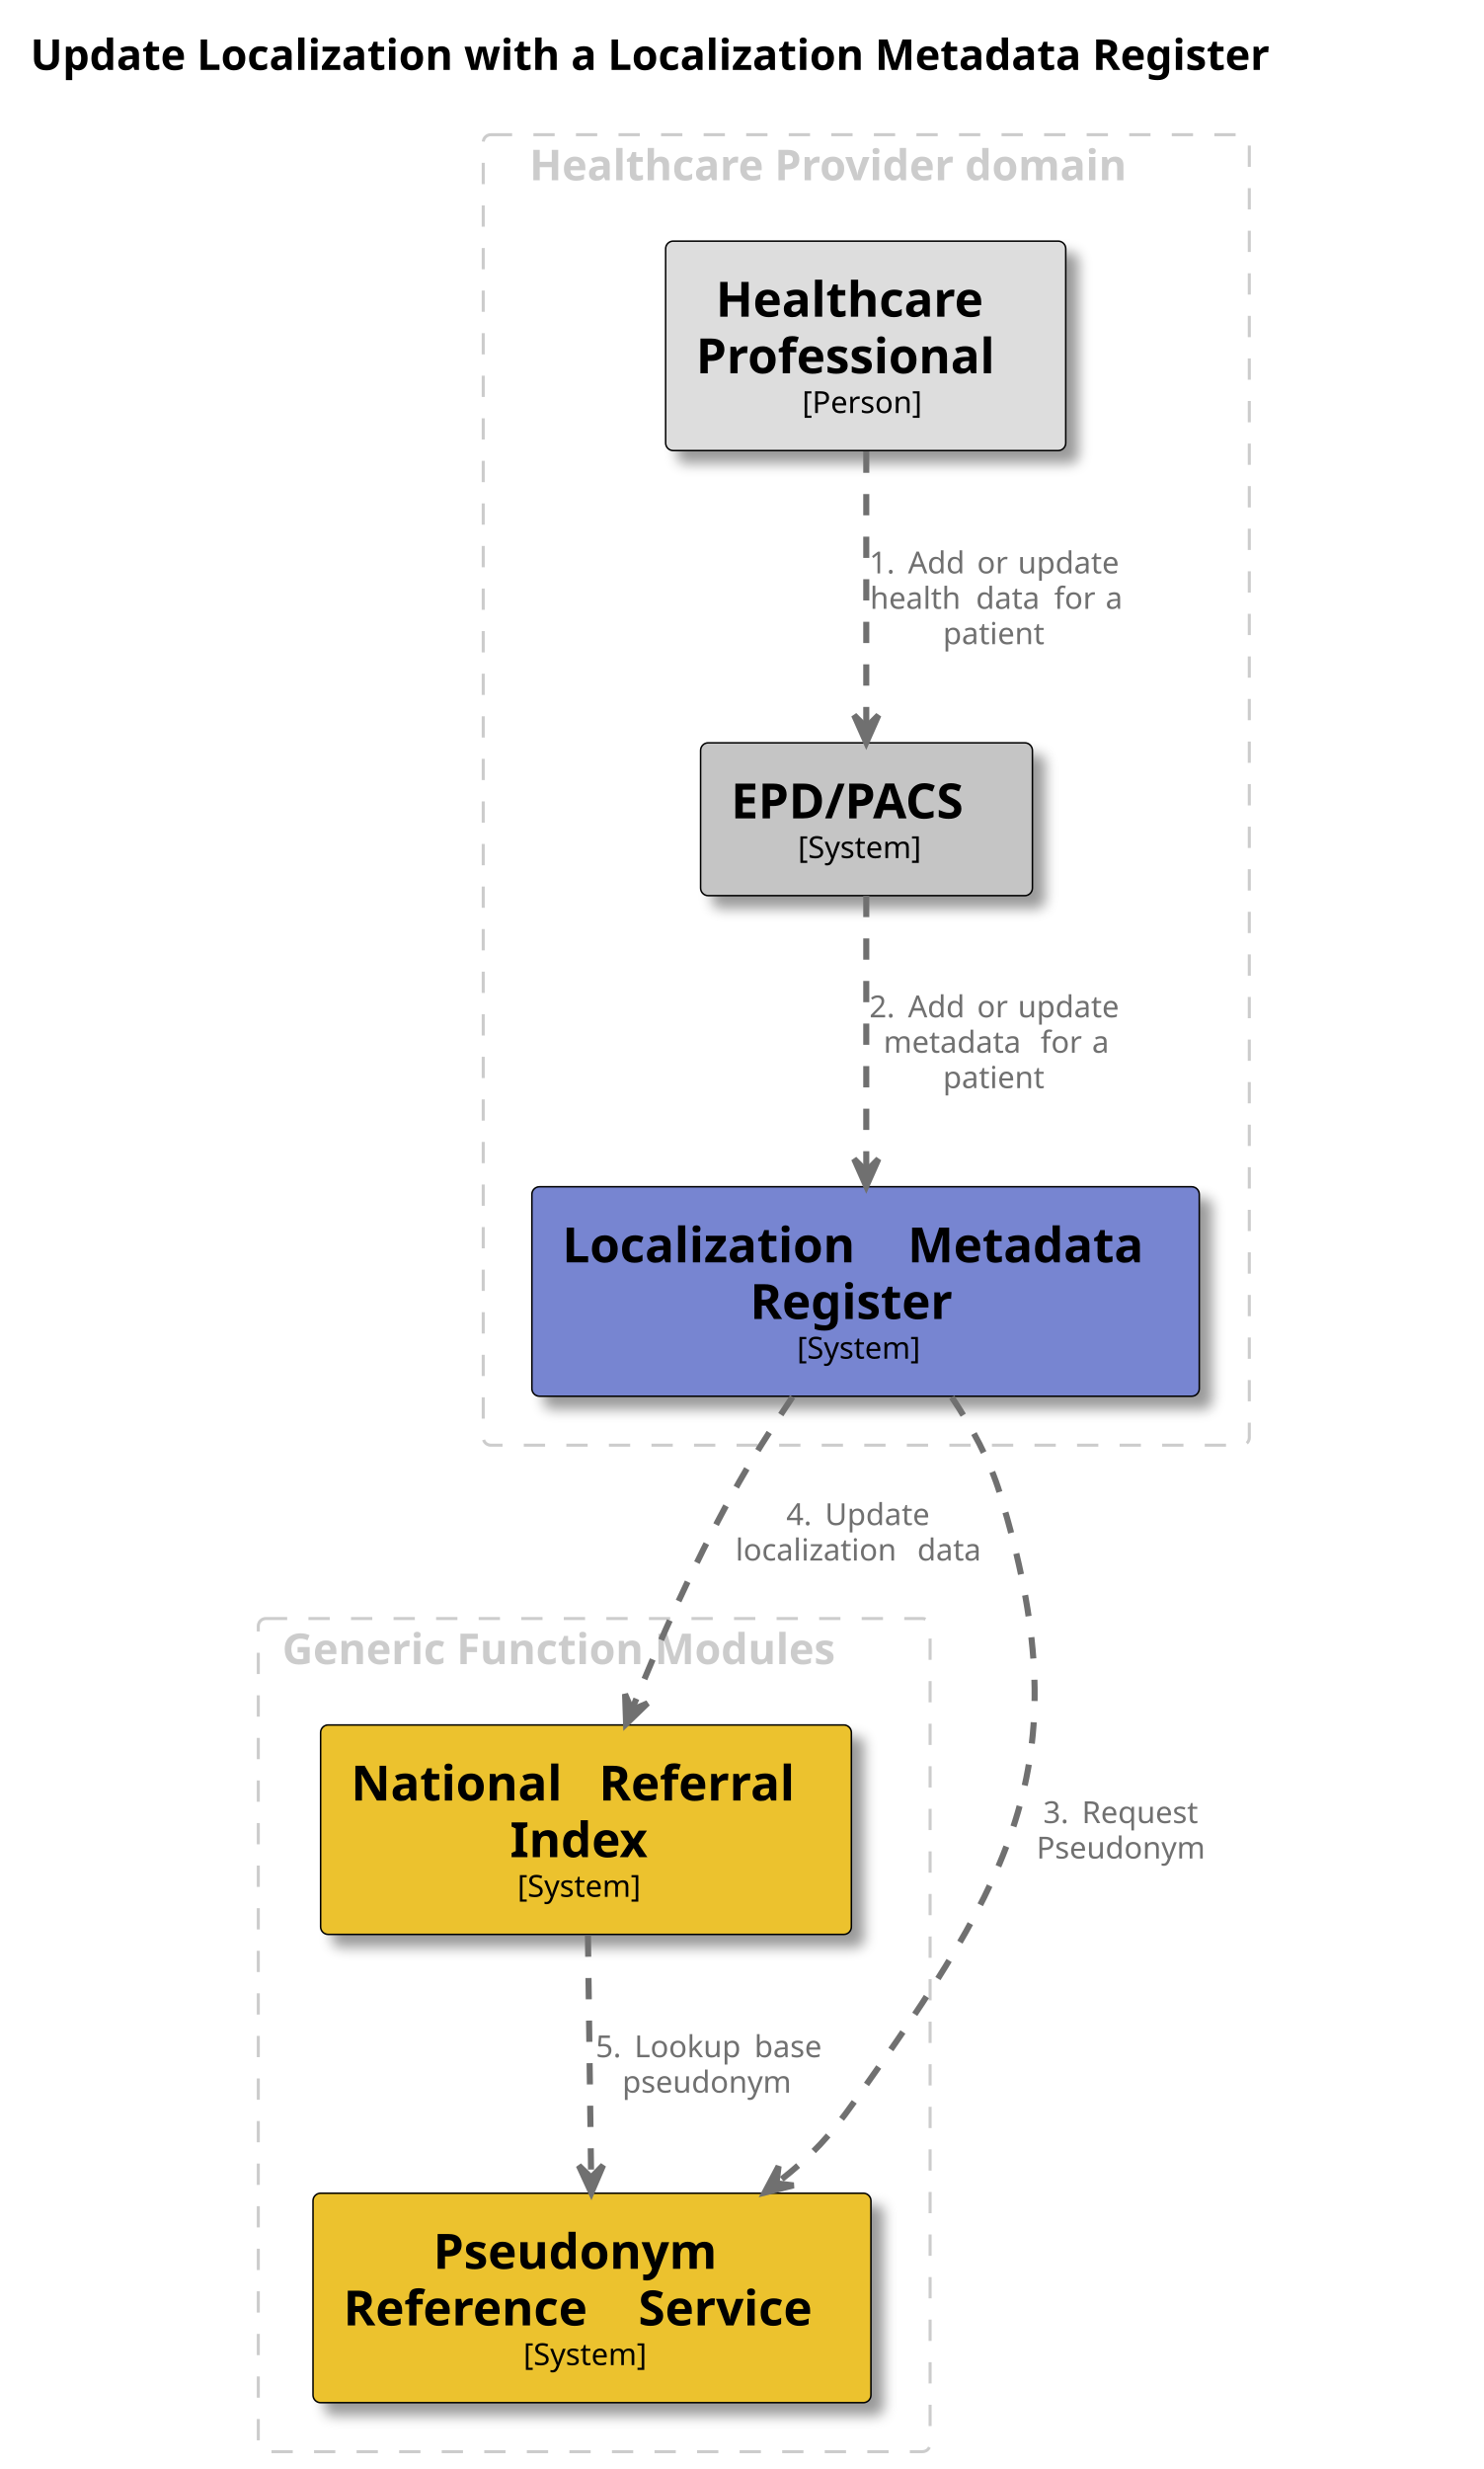
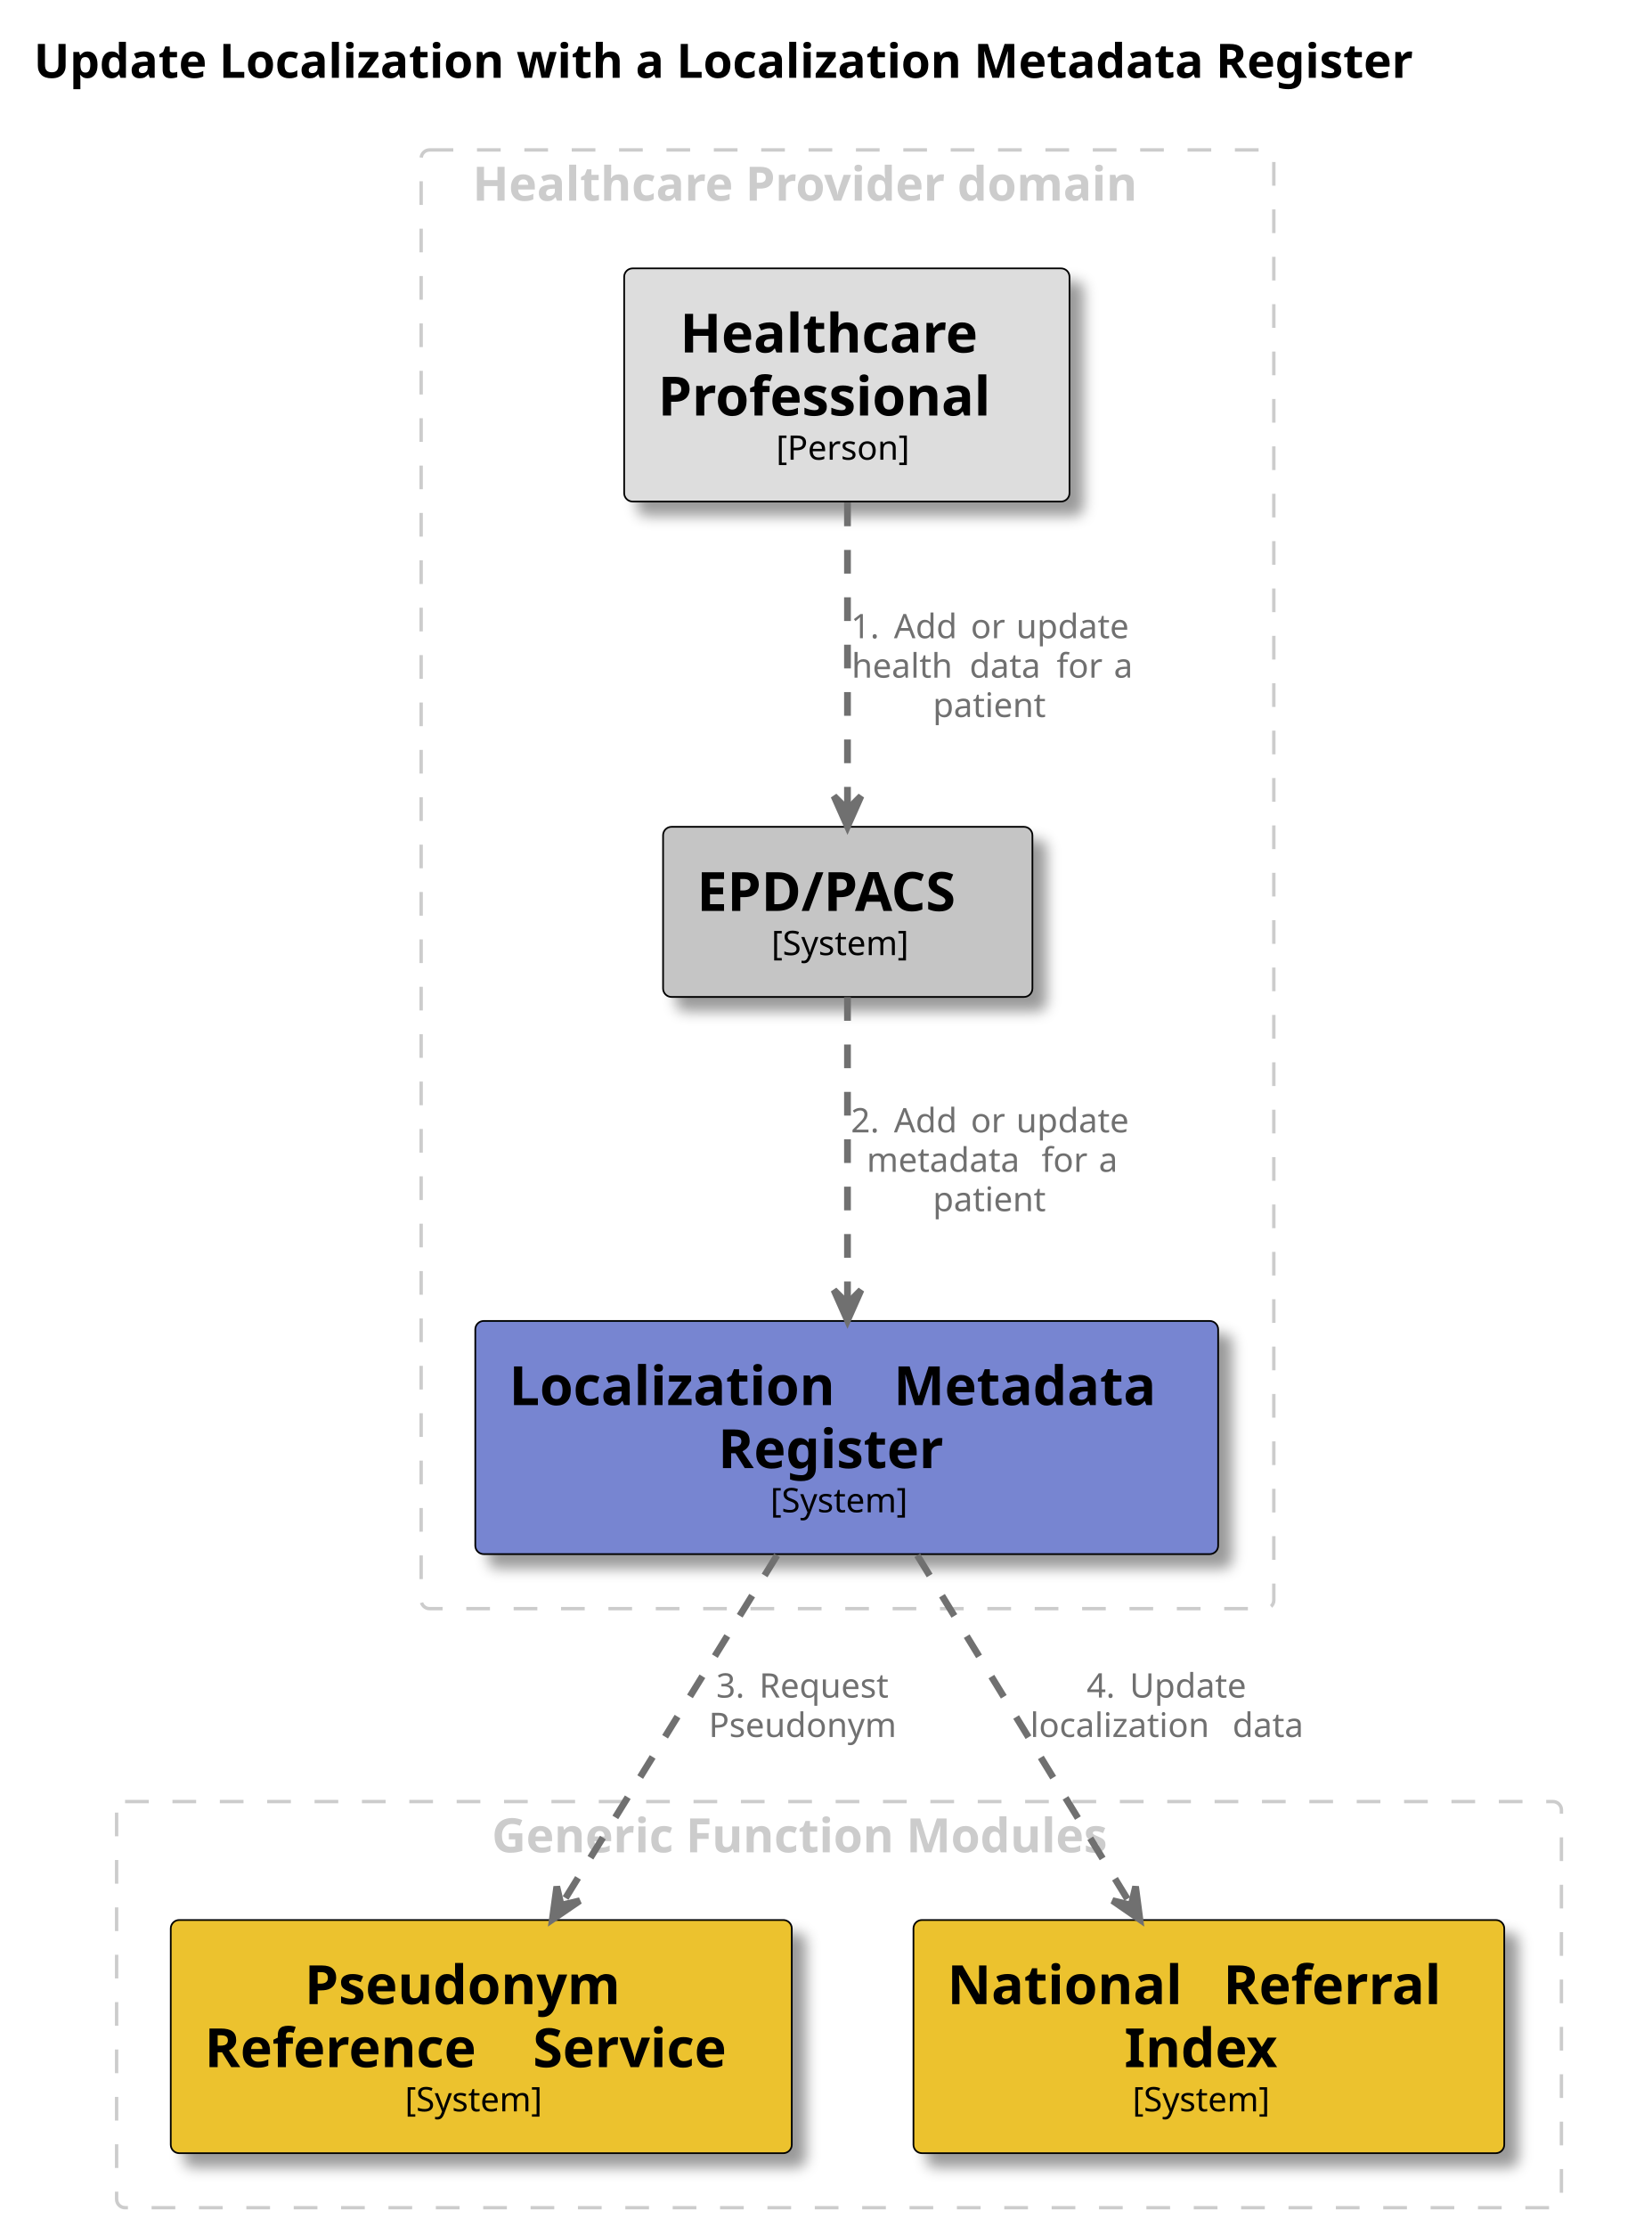
- <svg xmlns="http://www.w3.org/2000/svg" contentStyleType="text/css" height="812px" preserveAspectRatio="none" style="width:488px;height:812px;background:#FFFFFF;" version="1.1" viewBox="0 0 488 812" width="488px" zoomAndPan="magnify">
+ <svg xmlns="http://www.w3.org/2000/svg" contentStyleType="text/css" height="658px" preserveAspectRatio="none" style="width:488px;height:658px;background:#FFFFFF;" version="1.1" viewBox="0 0 488 658" width="488px" zoomAndPan="magnify">
  <defs>
-     <filter height="300%" id="fcooare4xrmyl" width="300%" x="-1" y="-1">
+     <filter height="300%" id="f4c2nniq332by" width="300%" x="-1" y="-1">
      <feGaussianBlur result="blurOut" stdDeviation="2.0" />
      <feColorMatrix in="blurOut" result="blurOut2" type="matrix" values="0 0 0 0 0 0 0 0 0 0 0 0 0 0 0 0 0 0 .4 0" />
      <feOffset dx="4.0" dy="4.0" in="blurOut2" result="blurOut3" />
      <feBlend in="SourceGraphic" in2="blurOut3" mode="normal" />
    </filter>
  </defs>
  <g>
    <text fill="#000000" font-family="sans-serif" font-size="14" font-weight="bold" lengthAdjust="spacing" textLength="460.934" x="10" y="22.995">Update Localization with a Localization Metadata Register</text>
    <g id="cluster_group1">
-       <rect fill="none" height="274" rx="2.5" ry="2.5" style="stroke:#CCCCCC;stroke-width:1.0;stroke-dasharray:7.0,7.0;" width="221" x="84.967" y="532.297" />
-       <text fill="#CCCCCC" font-family="sans-serif" font-size="14" font-weight="bold" lengthAdjust="spacing" textLength="205.235" x="92.849" y="547.292">Generic Function Modules</text>
+       <rect fill="none" height="120" rx="2.5" ry="2.5" style="stroke:#CCCCCC;stroke-width:1.0;stroke-dasharray:7.0,7.0;" width="427" x="34.467" y="532.297" />
+       <text fill="#CCCCCC" font-family="sans-serif" font-size="14" font-weight="bold" lengthAdjust="spacing" textLength="205.235" x="145.349" y="547.292">Generic Function Modules</text>
    </g>
    <g id="cluster_group2">
-       <rect fill="none" height="431" rx="2.5" ry="2.5" style="stroke:#CCCCCC;stroke-width:1.0;stroke-dasharray:7.0,7.0;" width="252" x="158.967" y="44.297" />
-       <text fill="#CCCCCC" font-family="sans-serif" font-size="14" font-weight="bold" lengthAdjust="spacing" textLength="221.58" x="174.177" y="59.292">Healthcare Provider domain</text>
+       <rect fill="none" height="431" rx="2.5" ry="2.5" style="stroke:#CCCCCC;stroke-width:1.0;stroke-dasharray:7.0,7.0;" width="252" x="124.467" y="44.297" />
+       <text fill="#CCCCCC" font-family="sans-serif" font-size="14" font-weight="bold" lengthAdjust="spacing" textLength="221.58" x="139.677" y="59.292">Healthcare Provider domain</text>
    </g>
    <g id="elem_PseudonymReferenceService">
-       <rect fill="#ECC22E" filter="url(#fcooare4xrmyl)" height="68.891" rx="2.5" ry="2.5" style="stroke:#000000;stroke-width:0.5;" width="183.539" x="102.967" y="721.297" />
-       <text fill="#000000" font-family="sans-serif" font-size="16" font-weight="bold" lengthAdjust="spacing" textLength="104.43" x="142.522" y="746.148">Pseudonym</text>
-       <text fill="#000000" font-family="sans-serif" font-size="16" font-weight="bold" lengthAdjust="spacing" textLength="91.453" x="112.967" y="764.773">Reference</text>
-       <text fill="#000000" font-family="sans-serif" font-size="16" font-weight="bold" lengthAdjust="spacing" textLength="5.57" x="204.42" y="764.773"> </text>
-       <text fill="#000000" font-family="sans-serif" font-size="16" font-weight="bold" lengthAdjust="spacing" textLength="66.516" x="209.99" y="764.773">Service</text>
-       <text fill="#000000" font-family="sans-serif" font-size="10" lengthAdjust="spacing" textLength="45.093" x="172.19" y="777.829">[System]</text>
+       <rect fill="#ECC22E" filter="url(#f4c2nniq332by)" height="68.891" rx="2.5" ry="2.5" style="stroke:#000000;stroke-width:0.5;" width="183.539" x="50.467" y="567.297" />
+       <text fill="#000000" font-family="sans-serif" font-size="16" font-weight="bold" lengthAdjust="spacing" textLength="104.43" x="90.022" y="592.148">Pseudonym</text>
+       <text fill="#000000" font-family="sans-serif" font-size="16" font-weight="bold" lengthAdjust="spacing" textLength="91.453" x="60.467" y="610.773">Reference</text>
+       <text fill="#000000" font-family="sans-serif" font-size="16" font-weight="bold" lengthAdjust="spacing" textLength="5.57" x="151.92" y="610.773"> </text>
+       <text fill="#000000" font-family="sans-serif" font-size="16" font-weight="bold" lengthAdjust="spacing" textLength="66.516" x="157.49" y="610.773">Service</text>
+       <text fill="#000000" font-family="sans-serif" font-size="10" lengthAdjust="spacing" textLength="45.093" x="119.69" y="623.829">[System]</text>
    </g>
    <g id="elem_NationalReferralIndex">
-       <rect fill="#ECC22E" filter="url(#fcooare4xrmyl)" height="68.891" rx="2.5" ry="2.5" style="stroke:#000000;stroke-width:0.5;" width="174.602" x="105.467" y="567.297" />
-       <text fill="#000000" font-family="sans-serif" font-size="16" font-weight="bold" lengthAdjust="spacing" textLength="75.984" x="115.467" y="592.148">National</text>
-       <text fill="#000000" font-family="sans-serif" font-size="16" font-weight="bold" lengthAdjust="spacing" textLength="5.57" x="191.451" y="592.148"> </text>
-       <text fill="#000000" font-family="sans-serif" font-size="16" font-weight="bold" lengthAdjust="spacing" textLength="73.047" x="197.022" y="592.148">Referral</text>
-       <text fill="#000000" font-family="sans-serif" font-size="16" font-weight="bold" lengthAdjust="spacing" textLength="49.969" x="167.783" y="610.773">Index</text>
-       <text fill="#000000" font-family="sans-serif" font-size="10" lengthAdjust="spacing" textLength="45.093" x="170.221" y="623.829">[System]</text>
+       <rect fill="#ECC22E" filter="url(#f4c2nniq332by)" height="68.891" rx="2.5" ry="2.5" style="stroke:#000000;stroke-width:0.5;" width="174.602" x="269.967" y="567.297" />
+       <text fill="#000000" font-family="sans-serif" font-size="16" font-weight="bold" lengthAdjust="spacing" textLength="75.984" x="279.967" y="592.148">National</text>
+       <text fill="#000000" font-family="sans-serif" font-size="16" font-weight="bold" lengthAdjust="spacing" textLength="5.57" x="355.951" y="592.148"> </text>
+       <text fill="#000000" font-family="sans-serif" font-size="16" font-weight="bold" lengthAdjust="spacing" textLength="73.047" x="361.522" y="592.148">Referral</text>
+       <text fill="#000000" font-family="sans-serif" font-size="16" font-weight="bold" lengthAdjust="spacing" textLength="49.969" x="332.283" y="610.773">Index</text>
+       <text fill="#000000" font-family="sans-serif" font-size="10" lengthAdjust="spacing" textLength="45.093" x="334.721" y="623.829">[System]</text>
    </g>
    <g id="elem_LocalizationMetadataRegister">
-       <rect fill="#7785D1" filter="url(#fcooare4xrmyl)" height="68.891" rx="2.5" ry="2.5" style="stroke:#000000;stroke-width:0.5;" width="219.547" x="174.967" y="390.297" />
-       <text fill="#000000" font-family="sans-serif" font-size="16" font-weight="bold" lengthAdjust="spacing" textLength="108.062" x="184.967" y="415.148">Localization</text>
-       <text fill="#000000" font-family="sans-serif" font-size="16" font-weight="bold" lengthAdjust="spacing" textLength="5.57" x="293.029" y="415.148"> </text>
-       <text fill="#000000" font-family="sans-serif" font-size="16" font-weight="bold" lengthAdjust="spacing" textLength="85.914" x="298.6" y="415.148">Metadata</text>
-       <text fill="#000000" font-family="sans-serif" font-size="16" font-weight="bold" lengthAdjust="spacing" textLength="76.023" x="246.728" y="433.773">Register</text>
-       <text fill="#000000" font-family="sans-serif" font-size="10" lengthAdjust="spacing" textLength="45.093" x="262.194" y="446.829">[System]</text>
+       <rect fill="#7785D1" filter="url(#f4c2nniq332by)" height="68.891" rx="2.5" ry="2.5" style="stroke:#000000;stroke-width:0.5;" width="219.547" x="140.467" y="390.297" />
+       <text fill="#000000" font-family="sans-serif" font-size="16" font-weight="bold" lengthAdjust="spacing" textLength="108.062" x="150.467" y="415.148">Localization</text>
+       <text fill="#000000" font-family="sans-serif" font-size="16" font-weight="bold" lengthAdjust="spacing" textLength="5.57" x="258.529" y="415.148"> </text>
+       <text fill="#000000" font-family="sans-serif" font-size="16" font-weight="bold" lengthAdjust="spacing" textLength="85.914" x="264.1" y="415.148">Metadata</text>
+       <text fill="#000000" font-family="sans-serif" font-size="16" font-weight="bold" lengthAdjust="spacing" textLength="76.023" x="212.228" y="433.773">Register</text>
+       <text fill="#000000" font-family="sans-serif" font-size="10" lengthAdjust="spacing" textLength="45.093" x="227.694" y="446.829">[System]</text>
    </g>
    <g id="elem_HealthcareProfessional">
-       <rect fill="#DDDDDD" filter="url(#fcooare4xrmyl)" height="68.891" rx="2.5" ry="2.5" style="stroke:#000000;stroke-width:0.5;" width="131.617" x="218.967" y="79.297" />
-       <text fill="#000000" font-family="sans-serif" font-size="16" font-weight="bold" lengthAdjust="spacing" textLength="98.586" x="235.482" y="104.148">Healthcare</text>
-       <text fill="#000000" font-family="sans-serif" font-size="16" font-weight="bold" lengthAdjust="spacing" textLength="111.617" x="228.967" y="122.773">Professional</text>
-       <text fill="#000000" font-family="sans-serif" font-size="10" lengthAdjust="spacing" textLength="41.763" x="263.894" y="135.829">[Person]</text>
+       <rect fill="#DDDDDD" filter="url(#f4c2nniq332by)" height="68.891" rx="2.5" ry="2.5" style="stroke:#000000;stroke-width:0.5;" width="131.617" x="184.467" y="79.297" />
+       <text fill="#000000" font-family="sans-serif" font-size="16" font-weight="bold" lengthAdjust="spacing" textLength="98.586" x="200.982" y="104.148">Healthcare</text>
+       <text fill="#000000" font-family="sans-serif" font-size="16" font-weight="bold" lengthAdjust="spacing" textLength="111.617" x="194.467" y="122.773">Professional</text>
+       <text fill="#000000" font-family="sans-serif" font-size="10" lengthAdjust="spacing" textLength="41.763" x="229.394" y="135.829">[Person]</text>
    </g>
    <g id="elem_EPDPACS">
-       <rect fill="#C5C5C5" filter="url(#fcooare4xrmyl)" height="50.266" rx="2.5" ry="2.5" style="stroke:#000000;stroke-width:0.5;" width="109.156" x="230.467" y="244.297" />
-       <text fill="#000000" font-family="sans-serif" font-size="16" font-weight="bold" lengthAdjust="spacing" textLength="89.156" x="240.467" y="269.148">EPD/PACS</text>
-       <text fill="#000000" font-family="sans-serif" font-size="10" lengthAdjust="spacing" textLength="45.093" x="262.498" y="282.204">[System]</text>
+       <rect fill="#C5C5C5" filter="url(#f4c2nniq332by)" height="50.266" rx="2.5" ry="2.5" style="stroke:#000000;stroke-width:0.5;" width="109.156" x="195.967" y="244.297" />
+       <text fill="#000000" font-family="sans-serif" font-size="16" font-weight="bold" lengthAdjust="spacing" textLength="89.156" x="205.967" y="269.148">EPD/PACS</text>
+       <text fill="#000000" font-family="sans-serif" font-size="10" lengthAdjust="spacing" textLength="45.093" x="227.999" y="282.204">[System]</text>
    </g>
    <g id="link_HealthcareProfessional_EPDPACS">
-       <path d="M284.967,148.487 C284.967,177.427 284.967,212.457 284.967,238.217 " fill="none" id="HealthcareProfessional-to-EPDPACS" style="stroke:#707070;stroke-width:2.0;stroke-dasharray:7.0,7.0;" />
-       <polygon fill="#707070" points="284.967,244.217,288.967,235.217,284.967,239.217,280.967,235.217,284.967,244.217" style="stroke:#707070;stroke-width:2.0;" />
-       <text fill="#707070" font-family="sans-serif" font-size="10" lengthAdjust="spacing" textLength="9.541" x="285.967" y="188.579">1.</text>
-       <text fill="#707070" font-family="sans-serif" font-size="10" lengthAdjust="spacing" textLength="3.179" x="295.508" y="188.579"> </text>
-       <text fill="#707070" font-family="sans-serif" font-size="10" lengthAdjust="spacing" textLength="19.536" x="298.687" y="188.579">Add</text>
-       <text fill="#707070" font-family="sans-serif" font-size="10" lengthAdjust="spacing" textLength="3.179" x="318.223" y="188.579"> </text>
-       <text fill="#707070" font-family="sans-serif" font-size="10" lengthAdjust="spacing" textLength="10.229" x="321.401" y="188.579">or</text>
-       <text fill="#707070" font-family="sans-serif" font-size="10" lengthAdjust="spacing" textLength="3.179" x="331.631" y="188.579"> </text>
-       <text fill="#707070" font-family="sans-serif" font-size="10" lengthAdjust="spacing" textLength="35.234" x="334.81" y="188.579">update</text>
-       <text fill="#707070" font-family="sans-serif" font-size="10" lengthAdjust="spacing" textLength="31.655" x="286.209" y="200.22">health</text>
-       <text fill="#707070" font-family="sans-serif" font-size="10" lengthAdjust="spacing" textLength="3.179" x="317.864" y="200.22"> </text>
-       <text fill="#707070" font-family="sans-serif" font-size="10" lengthAdjust="spacing" textLength="22.524" x="321.043" y="200.22">data</text>
-       <text fill="#707070" font-family="sans-serif" font-size="10" lengthAdjust="spacing" textLength="3.179" x="343.567" y="200.22"> </text>
-       <text fill="#707070" font-family="sans-serif" font-size="10" lengthAdjust="spacing" textLength="13.75" x="346.746" y="200.22">for</text>
-       <text fill="#707070" font-family="sans-serif" font-size="10" lengthAdjust="spacing" textLength="3.179" x="360.496" y="200.22"> </text>
-       <text fill="#707070" font-family="sans-serif" font-size="10" lengthAdjust="spacing" textLength="6.128" x="363.674" y="200.22">a</text>
-       <text fill="#707070" font-family="sans-serif" font-size="10" lengthAdjust="spacing" textLength="35.586" x="310.212" y="211.86">patient</text>
+       <path d="M250.467,148.487 C250.467,177.427 250.467,212.457 250.467,238.217 " fill="none" id="HealthcareProfessional-to-EPDPACS" style="stroke:#707070;stroke-width:2.0;stroke-dasharray:7.0,7.0;" />
+       <polygon fill="#707070" points="250.467,244.217,254.467,235.217,250.467,239.217,246.467,235.217,250.467,244.217" style="stroke:#707070;stroke-width:2.0;" />
+       <text fill="#707070" font-family="sans-serif" font-size="10" lengthAdjust="spacing" textLength="9.541" x="251.467" y="188.579">1.</text>
+       <text fill="#707070" font-family="sans-serif" font-size="10" lengthAdjust="spacing" textLength="3.179" x="261.008" y="188.579"> </text>
+       <text fill="#707070" font-family="sans-serif" font-size="10" lengthAdjust="spacing" textLength="19.536" x="264.187" y="188.579">Add</text>
+       <text fill="#707070" font-family="sans-serif" font-size="10" lengthAdjust="spacing" textLength="3.179" x="283.723" y="188.579"> </text>
+       <text fill="#707070" font-family="sans-serif" font-size="10" lengthAdjust="spacing" textLength="10.229" x="286.901" y="188.579">or</text>
+       <text fill="#707070" font-family="sans-serif" font-size="10" lengthAdjust="spacing" textLength="3.179" x="297.131" y="188.579"> </text>
+       <text fill="#707070" font-family="sans-serif" font-size="10" lengthAdjust="spacing" textLength="35.234" x="300.31" y="188.579">update</text>
+       <text fill="#707070" font-family="sans-serif" font-size="10" lengthAdjust="spacing" textLength="31.655" x="251.708" y="200.22">health</text>
+       <text fill="#707070" font-family="sans-serif" font-size="10" lengthAdjust="spacing" textLength="3.179" x="283.364" y="200.22"> </text>
+       <text fill="#707070" font-family="sans-serif" font-size="10" lengthAdjust="spacing" textLength="22.524" x="286.543" y="200.22">data</text>
+       <text fill="#707070" font-family="sans-serif" font-size="10" lengthAdjust="spacing" textLength="3.179" x="309.067" y="200.22"> </text>
+       <text fill="#707070" font-family="sans-serif" font-size="10" lengthAdjust="spacing" textLength="13.75" x="312.246" y="200.22">for</text>
+       <text fill="#707070" font-family="sans-serif" font-size="10" lengthAdjust="spacing" textLength="3.179" x="325.996" y="200.22"> </text>
+       <text fill="#707070" font-family="sans-serif" font-size="10" lengthAdjust="spacing" textLength="6.128" x="329.174" y="200.22">a</text>
+       <text fill="#707070" font-family="sans-serif" font-size="10" lengthAdjust="spacing" textLength="35.586" x="275.712" y="211.86">patient</text>
    </g>
    <g id="link_EPDPACS_LocalizationMetadataRegister">
-       <path d="M284.967,294.617 C284.967,320.407 284.967,355.307 284.967,384.167 " fill="none" id="EPDPACS-to-LocalizationMetadataRegister" style="stroke:#707070;stroke-width:2.0;stroke-dasharray:7.0,7.0;" />
-       <polygon fill="#707070" points="284.967,390.167,288.967,381.167,284.967,385.167,280.967,381.167,284.967,390.167" style="stroke:#707070;stroke-width:2.0;" />
-       <text fill="#707070" font-family="sans-serif" font-size="10" lengthAdjust="spacing" textLength="9.541" x="285.967" y="334.579">2.</text>
-       <text fill="#707070" font-family="sans-serif" font-size="10" lengthAdjust="spacing" textLength="3.179" x="295.508" y="334.579"> </text>
-       <text fill="#707070" font-family="sans-serif" font-size="10" lengthAdjust="spacing" textLength="19.536" x="298.687" y="334.579">Add</text>
-       <text fill="#707070" font-family="sans-serif" font-size="10" lengthAdjust="spacing" textLength="3.179" x="318.223" y="334.579"> </text>
-       <text fill="#707070" font-family="sans-serif" font-size="10" lengthAdjust="spacing" textLength="10.229" x="321.401" y="334.579">or</text>
-       <text fill="#707070" font-family="sans-serif" font-size="10" lengthAdjust="spacing" textLength="3.179" x="331.631" y="334.579"> </text>
-       <text fill="#707070" font-family="sans-serif" font-size="10" lengthAdjust="spacing" textLength="35.234" x="334.81" y="334.579">update</text>
-       <text fill="#707070" font-family="sans-serif" font-size="10" lengthAdjust="spacing" textLength="48.467" x="290.654" y="346.22">metadata</text>
-       <text fill="#707070" font-family="sans-serif" font-size="10" lengthAdjust="spacing" textLength="3.179" x="339.121" y="346.22"> </text>
-       <text fill="#707070" font-family="sans-serif" font-size="10" lengthAdjust="spacing" textLength="13.75" x="342.3" y="346.22">for</text>
-       <text fill="#707070" font-family="sans-serif" font-size="10" lengthAdjust="spacing" textLength="3.179" x="356.05" y="346.22"> </text>
-       <text fill="#707070" font-family="sans-serif" font-size="10" lengthAdjust="spacing" textLength="6.128" x="359.228" y="346.22">a</text>
-       <text fill="#707070" font-family="sans-serif" font-size="10" lengthAdjust="spacing" textLength="35.586" x="310.212" y="357.86">patient</text>
+       <path d="M250.467,294.617 C250.467,320.407 250.467,355.307 250.467,384.167 " fill="none" id="EPDPACS-to-LocalizationMetadataRegister" style="stroke:#707070;stroke-width:2.0;stroke-dasharray:7.0,7.0;" />
+       <polygon fill="#707070" points="250.467,390.167,254.467,381.167,250.467,385.167,246.467,381.167,250.467,390.167" style="stroke:#707070;stroke-width:2.0;" />
+       <text fill="#707070" font-family="sans-serif" font-size="10" lengthAdjust="spacing" textLength="9.541" x="251.467" y="334.579">2.</text>
+       <text fill="#707070" font-family="sans-serif" font-size="10" lengthAdjust="spacing" textLength="3.179" x="261.008" y="334.579"> </text>
+       <text fill="#707070" font-family="sans-serif" font-size="10" lengthAdjust="spacing" textLength="19.536" x="264.187" y="334.579">Add</text>
+       <text fill="#707070" font-family="sans-serif" font-size="10" lengthAdjust="spacing" textLength="3.179" x="283.723" y="334.579"> </text>
+       <text fill="#707070" font-family="sans-serif" font-size="10" lengthAdjust="spacing" textLength="10.229" x="286.901" y="334.579">or</text>
+       <text fill="#707070" font-family="sans-serif" font-size="10" lengthAdjust="spacing" textLength="3.179" x="297.131" y="334.579"> </text>
+       <text fill="#707070" font-family="sans-serif" font-size="10" lengthAdjust="spacing" textLength="35.234" x="300.31" y="334.579">update</text>
+       <text fill="#707070" font-family="sans-serif" font-size="10" lengthAdjust="spacing" textLength="48.467" x="256.154" y="346.22">metadata</text>
+       <text fill="#707070" font-family="sans-serif" font-size="10" lengthAdjust="spacing" textLength="3.179" x="304.621" y="346.22"> </text>
+       <text fill="#707070" font-family="sans-serif" font-size="10" lengthAdjust="spacing" textLength="13.75" x="307.8" y="346.22">for</text>
+       <text fill="#707070" font-family="sans-serif" font-size="10" lengthAdjust="spacing" textLength="3.179" x="321.55" y="346.22"> </text>
+       <text fill="#707070" font-family="sans-serif" font-size="10" lengthAdjust="spacing" textLength="6.128" x="324.728" y="346.22">a</text>
+       <text fill="#707070" font-family="sans-serif" font-size="10" lengthAdjust="spacing" textLength="35.586" x="275.712" y="357.86">patient</text>
    </g>
    <g id="link_LocalizationMetadataRegister_PseudonymReferenceService">
-       <path d="M313.097,459.517 C319.587,469.197 325.577,480.157 328.967,491.297 C355.607,578.737 333.877,616.757 280.967,691.297 C273.017,702.497 267.199,708.825 256.229,717.425 " fill="none" id="LocalizationMetadataRegister-to-PseudonymReferenceService" style="stroke:#707070;stroke-width:2.0;stroke-dasharray:7.0,7.0;" />
-       <polygon fill="#707070" points="251.507,721.127,261.058,718.722,255.442,718.042,256.122,712.426,251.507,721.127" style="stroke:#707070;stroke-width:2.0;" />
-       <text fill="#707070" font-family="sans-serif" font-size="10" lengthAdjust="spacing" textLength="9.541" x="343.169" y="599.579">3.</text>
-       <text fill="#707070" font-family="sans-serif" font-size="10" lengthAdjust="spacing" textLength="3.179" x="352.71" y="599.579"> </text>
-       <text fill="#707070" font-family="sans-serif" font-size="10" lengthAdjust="spacing" textLength="41.069" x="355.889" y="599.579">Request</text>
-       <text fill="#707070" font-family="sans-serif" font-size="10" lengthAdjust="spacing" textLength="58.193" x="340.967" y="611.22">Pseudonym</text>
+       <path d="M229.647,459.537 C210.517,490.527 185.478,531.101 166.378,562.051 " fill="none" id="LocalizationMetadataRegister-to-PseudonymReferenceService" style="stroke:#707070;stroke-width:2.0;stroke-dasharray:7.0,7.0;" />
+       <polygon fill="#707070" points="163.227,567.157,171.357,561.599,165.853,562.902,164.549,557.397,163.227,567.157" style="stroke:#707070;stroke-width:2.0;" />
+       <text fill="#707070" font-family="sans-serif" font-size="10" lengthAdjust="spacing" textLength="9.541" x="211.669" y="501.579">3.</text>
+       <text fill="#707070" font-family="sans-serif" font-size="10" lengthAdjust="spacing" textLength="3.179" x="221.21" y="501.579"> </text>
+       <text fill="#707070" font-family="sans-serif" font-size="10" lengthAdjust="spacing" textLength="41.069" x="224.389" y="501.579">Request</text>
+       <text fill="#707070" font-family="sans-serif" font-size="10" lengthAdjust="spacing" textLength="58.193" x="209.467" y="513.22">Pseudonym</text>
    </g>
    <g id="link_LocalizationMetadataRegister_NationalReferralIndex">
-       <path d="M260.717,459.407 C253.947,469.437 246.837,480.607 240.967,491.297 C227.477,515.857 217.117,539.405 208.207,561.435 " fill="none" id="LocalizationMetadataRegister-to-NationalReferralIndex" style="stroke:#707070;stroke-width:2.0;stroke-dasharray:7.0,7.0;" />
-       <polygon fill="#707070" points="205.957,566.997,213.04,560.153,207.832,562.362,205.623,557.154,205.957,566.997" style="stroke:#707070;stroke-width:2.0;" />
-       <text fill="#707070" font-family="sans-serif" font-size="10" lengthAdjust="spacing" textLength="9.541" x="258.656" y="501.579">4.</text>
-       <text fill="#707070" font-family="sans-serif" font-size="10" lengthAdjust="spacing" textLength="3.179" x="268.197" y="501.579"> </text>
-       <text fill="#707070" font-family="sans-serif" font-size="10" lengthAdjust="spacing" textLength="36.216" x="271.376" y="501.579">Update</text>
-       <text fill="#707070" font-family="sans-serif" font-size="10" lengthAdjust="spacing" textLength="56.611" x="241.967" y="513.22">localization</text>
-       <text fill="#707070" font-family="sans-serif" font-size="10" lengthAdjust="spacing" textLength="3.179" x="298.578" y="513.22"> </text>
-       <text fill="#707070" font-family="sans-serif" font-size="10" lengthAdjust="spacing" textLength="22.524" x="301.757" y="513.22">data</text>
-     </g>
-     <g id="link_NationalReferralIndex_PseudonymReferenceService">
-       <path d="M193.407,636.527 C193.747,661.717 194.118,689.987 194.448,715.157 " fill="none" id="NationalReferralIndex-to-PseudonymReferenceService" style="stroke:#707070;stroke-width:2.0;stroke-dasharray:7.0,7.0;" />
-       <polygon fill="#707070" points="194.527,721.157,198.409,712.105,194.461,716.157,190.409,712.21,194.527,721.157" style="stroke:#707070;stroke-width:2.0;" />
-       <text fill="#707070" font-family="sans-serif" font-size="10" lengthAdjust="spacing" textLength="9.541" x="195.967" y="676.579">5.</text>
-       <text fill="#707070" font-family="sans-serif" font-size="10" lengthAdjust="spacing" textLength="3.179" x="205.508" y="676.579"> </text>
-       <text fill="#707070" font-family="sans-serif" font-size="10" lengthAdjust="spacing" textLength="36.284" x="208.686" y="676.579">Lookup</text>
-       <text fill="#707070" font-family="sans-serif" font-size="10" lengthAdjust="spacing" textLength="3.179" x="244.971" y="676.579"> </text>
-       <text fill="#707070" font-family="sans-serif" font-size="10" lengthAdjust="spacing" textLength="23.838" x="248.149" y="676.579">base</text>
-       <text fill="#707070" font-family="sans-serif" font-size="10" lengthAdjust="spacing" textLength="58.511" x="204.722" y="688.22">pseudonym</text>
+       <path d="M271.097,459.537 C290.047,490.527 314.847,531.088 333.767,562.038 " fill="none" id="LocalizationMetadataRegister-to-NationalReferralIndex" style="stroke:#707070;stroke-width:2.0;stroke-dasharray:7.0,7.0;" />
+       <polygon fill="#707070" points="336.897,567.157,335.615,557.392,334.289,562.891,328.79,561.564,336.897,567.157" style="stroke:#707070;stroke-width:2.0;" />
+       <text fill="#707070" font-family="sans-serif" font-size="10" lengthAdjust="spacing" textLength="9.541" x="321.156" y="501.579">4.</text>
+       <text fill="#707070" font-family="sans-serif" font-size="10" lengthAdjust="spacing" textLength="3.179" x="330.697" y="501.579"> </text>
+       <text fill="#707070" font-family="sans-serif" font-size="10" lengthAdjust="spacing" textLength="36.216" x="333.876" y="501.579">Update</text>
+       <text fill="#707070" font-family="sans-serif" font-size="10" lengthAdjust="spacing" textLength="56.611" x="304.467" y="513.22">localization</text>
+       <text fill="#707070" font-family="sans-serif" font-size="10" lengthAdjust="spacing" textLength="3.179" x="361.078" y="513.22"> </text>
+       <text fill="#707070" font-family="sans-serif" font-size="10" lengthAdjust="spacing" textLength="22.524" x="364.257" y="513.22">data</text>
    </g>
  </g>
</svg>
